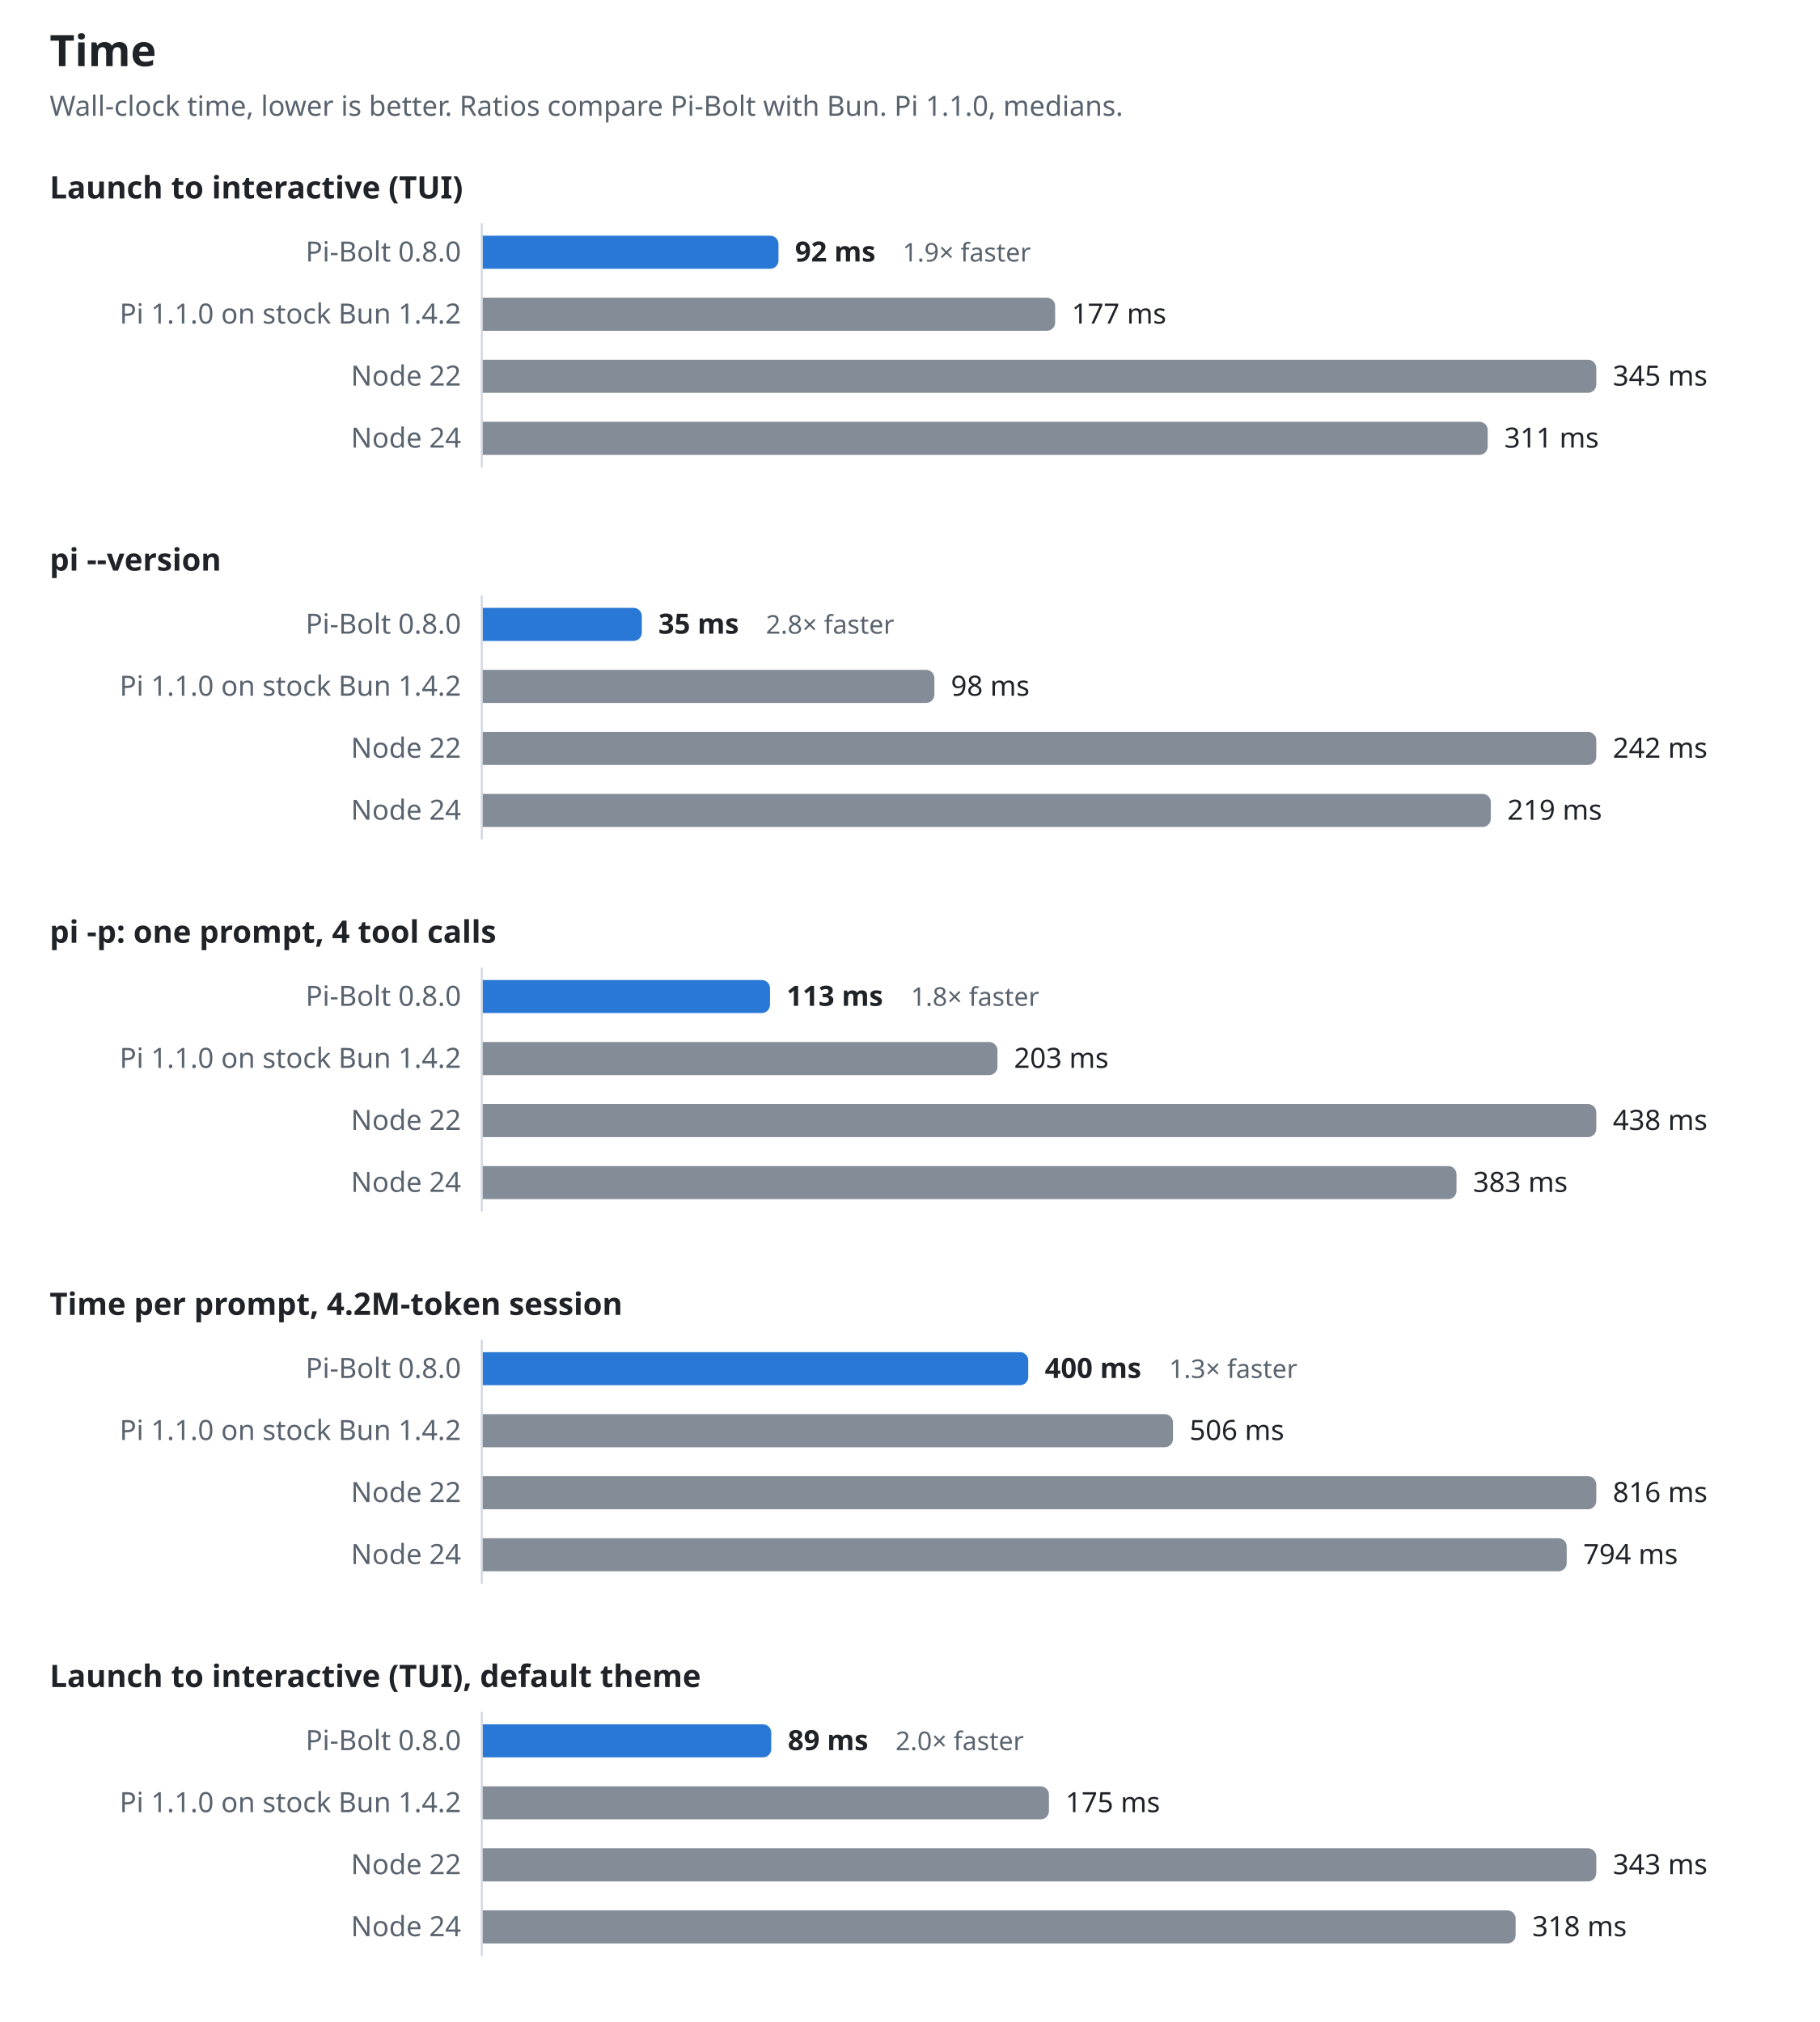
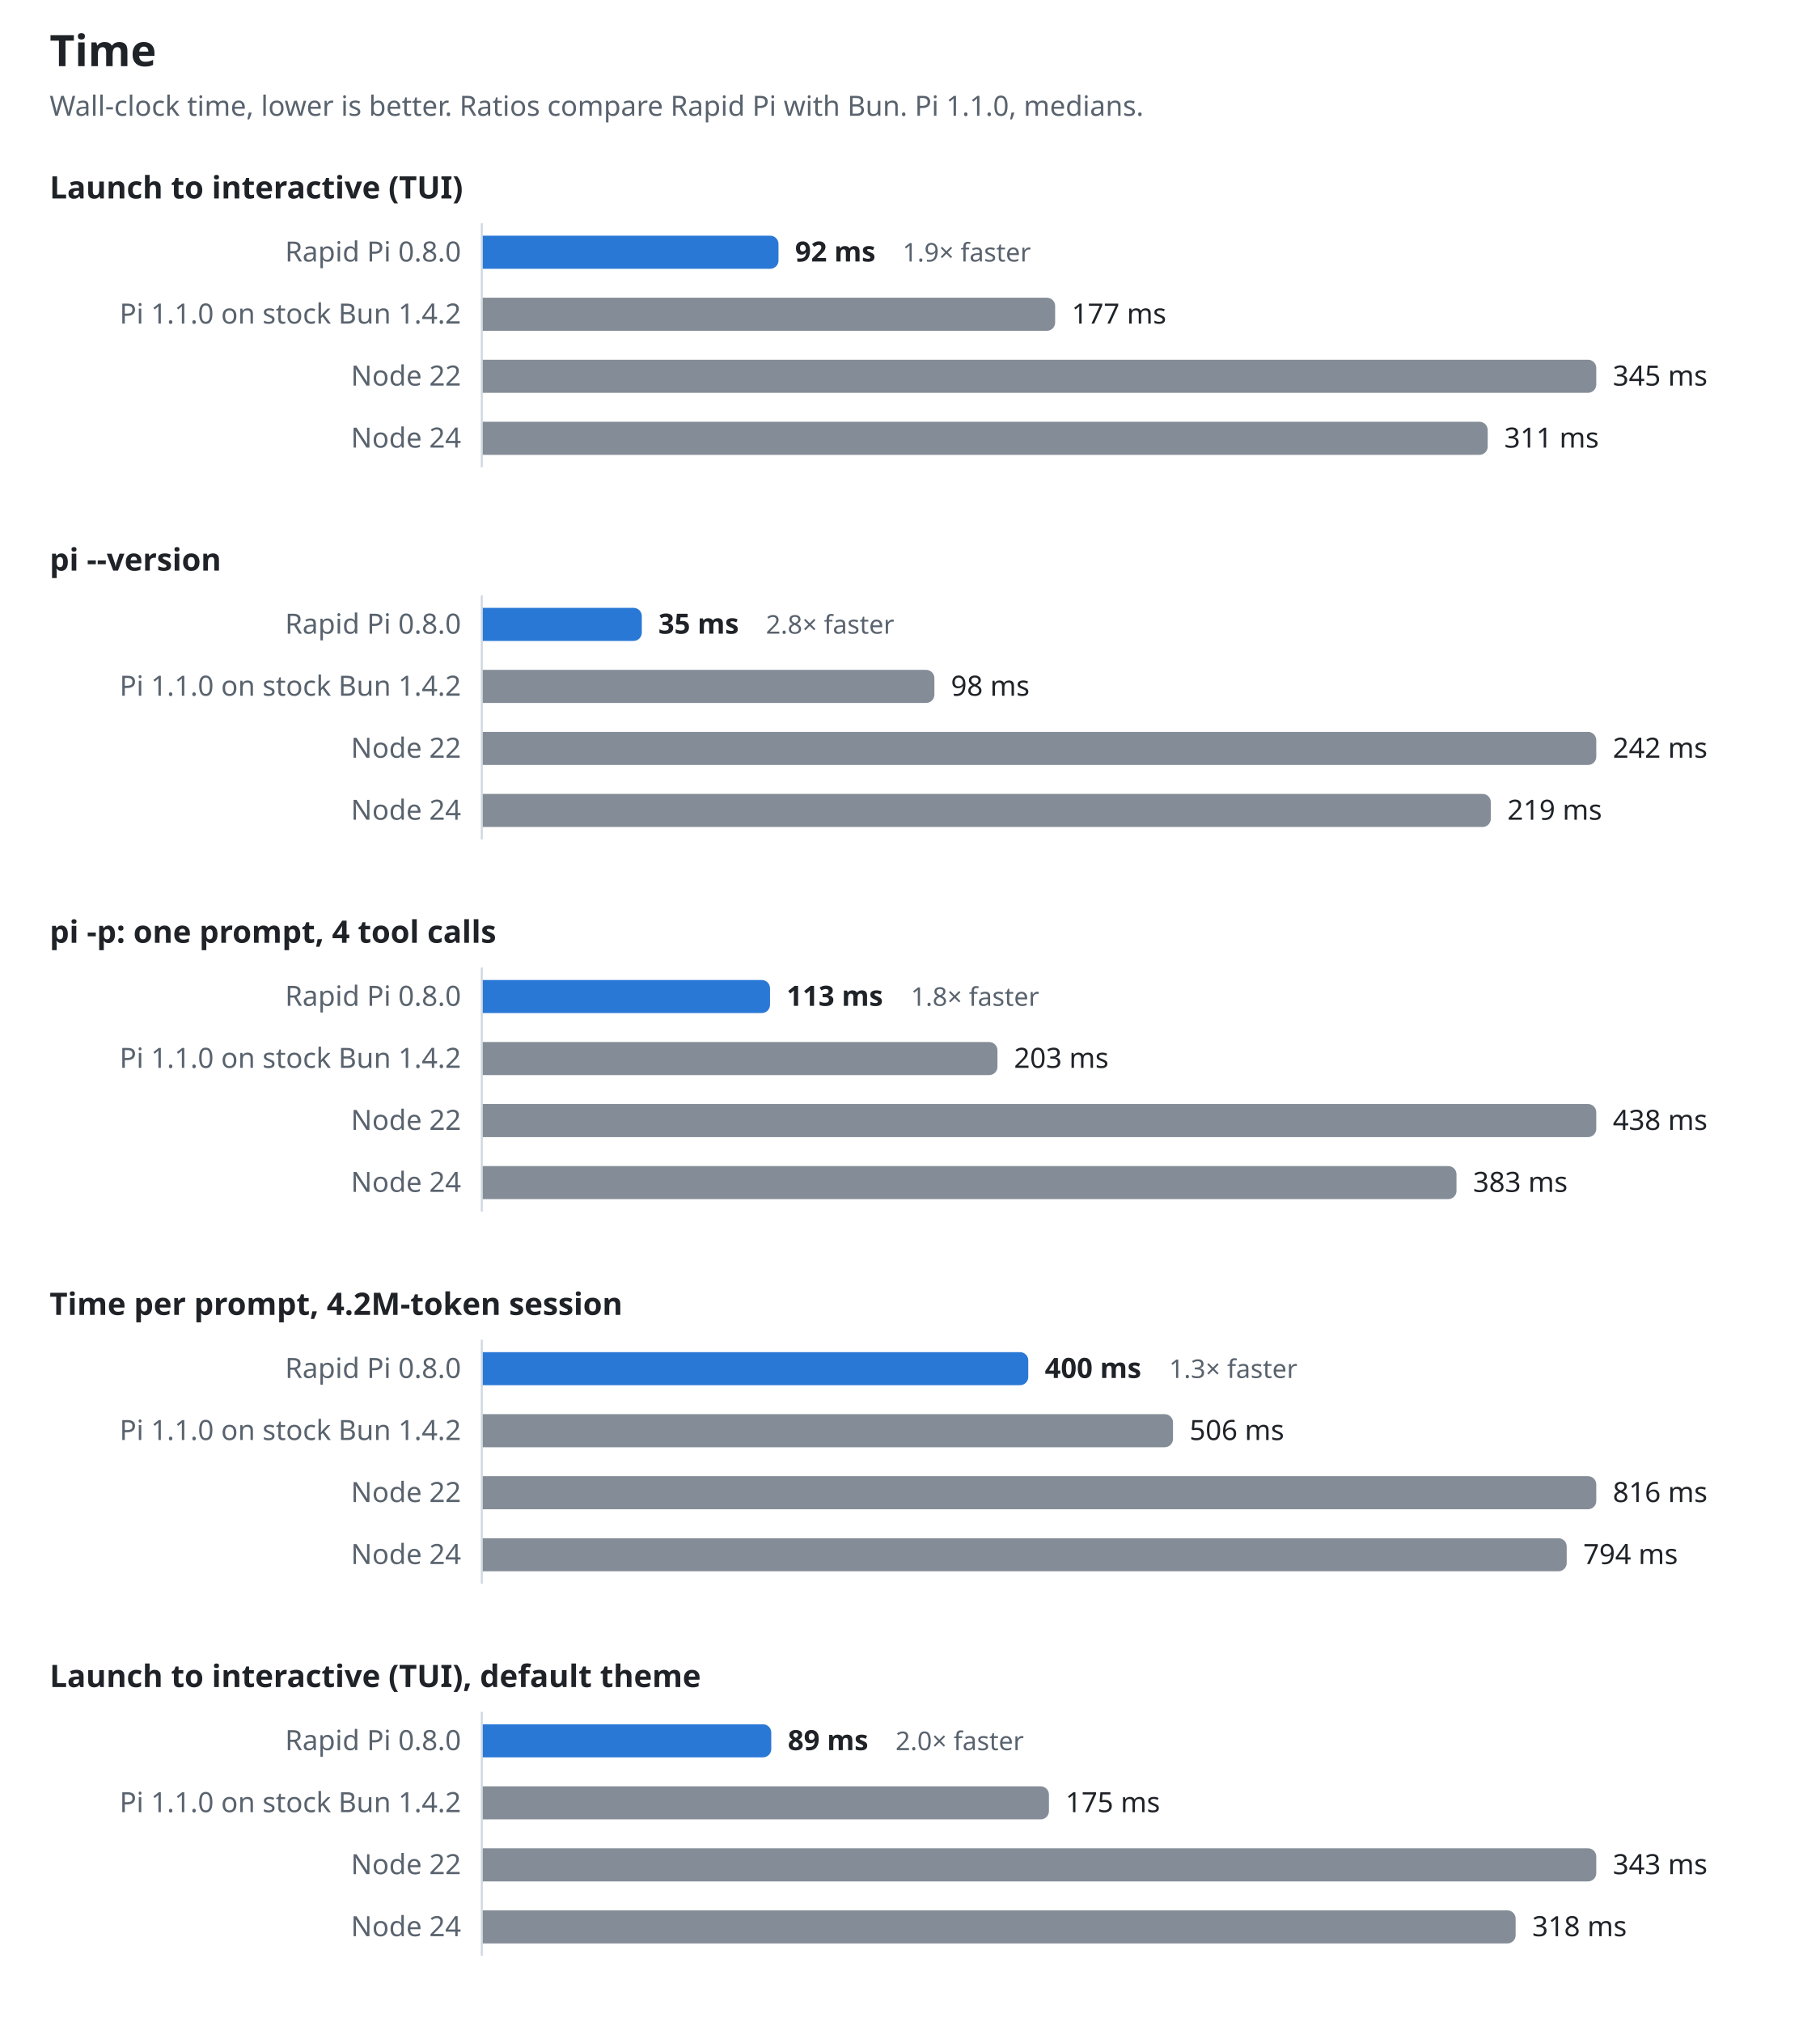
- <svg xmlns="http://www.w3.org/2000/svg" width="880" height="978" viewBox="0 0 880 978" role="img" aria-label="Time: Wall-clock time, lower is better. Ratios compare Pi-Bolt with Bun. Pi 1.1.0, medians.">
+ <svg xmlns="http://www.w3.org/2000/svg" width="880" height="978" viewBox="0 0 880 978" role="img" aria-label="Time: Wall-clock time, lower is better. Ratios compare Rapid Pi with Bun. Pi 1.1.0, medians.">
  <style>text{font-family:-apple-system, BlinkMacSystemFont, 'Segoe UI', 'Noto Sans', Helvetica, Arial, sans-serif}</style>
  <text x="24" y="32" font-size="21" font-weight="650" fill="#1f2328">Time</text>
-   <text x="24" y="56" font-size="13.5" fill="#59636e">Wall-clock time, lower is better. Ratios compare Pi-Bolt with Bun. Pi 1.1.0, medians.</text>
+   <text x="24" y="56" font-size="13.5" fill="#59636e">Wall-clock time, lower is better. Ratios compare Rapid Pi with Bun. Pi 1.1.0, medians.</text>
  <text x="24" y="96" font-size="15" font-weight="600" fill="#1f2328">Launch to interactive (TUI)</text>
-   <text x="223" y="126.5" font-size="13.5" text-anchor="end" fill="#59636e">Pi-Bolt 0.8.0</text>
+   <text x="223" y="126.5" font-size="13.5" text-anchor="end" fill="#59636e">Rapid Pi 0.8.0</text>
  <path d="M233,114 h139.5 a4,4 0 0 1 4,4 v8 a4,4 0 0 1 -4,4 h-139.5 z" fill="#2a78d6" />
  <text x="384.5" y="126.5" font-size="13.5" font-weight="650" fill="#1f2328">92 ms</text>
  <text x="436.5" y="126.5" font-size="12.5" fill="#59636e">1.9× faster</text>
  <text x="223" y="156.5" font-size="13.5" text-anchor="end" fill="#59636e">Pi 1.1.0 on stock Bun 1.4.2</text>
  <path d="M233,144 h273.3 a4,4 0 0 1 4,4 v8 a4,4 0 0 1 -4,4 h-273.3 z" fill="#848d97" />
  <text x="518.3" y="156.5" font-size="13.5" font-weight="400" fill="#1f2328">177 ms</text>
  <text x="223" y="186.5" font-size="13.5" text-anchor="end" fill="#59636e">Node 22</text>
  <path d="M233,174 h535.0 a4,4 0 0 1 4,4 v8 a4,4 0 0 1 -4,4 h-535.0 z" fill="#848d97" />
  <text x="780.0" y="186.5" font-size="13.5" font-weight="400" fill="#1f2328">345 ms</text>
  <text x="223" y="216.5" font-size="13.5" text-anchor="end" fill="#59636e">Node 24</text>
  <path d="M233,204 h482.5 a4,4 0 0 1 4,4 v8 a4,4 0 0 1 -4,4 h-482.5 z" fill="#848d97" />
  <text x="727.5" y="216.5" font-size="13.5" font-weight="400" fill="#1f2328">311 ms</text>
  <line x1="233" y1="108" x2="233" y2="226" stroke="#d1d9e0" />
  <text x="24" y="276" font-size="15" font-weight="600" fill="#1f2328">pi --version</text>
-   <text x="223" y="306.5" font-size="13.5" text-anchor="end" fill="#59636e">Pi-Bolt 0.8.0</text>
+   <text x="223" y="306.5" font-size="13.5" text-anchor="end" fill="#59636e">Rapid Pi 0.8.0</text>
  <path d="M233,294 h73.4 a4,4 0 0 1 4,4 v8 a4,4 0 0 1 -4,4 h-73.4 z" fill="#2a78d6" />
  <text x="318.4" y="306.5" font-size="13.5" font-weight="650" fill="#1f2328">35 ms</text>
  <text x="370.4" y="306.5" font-size="12.5" fill="#59636e">2.8× faster</text>
  <text x="223" y="336.5" font-size="13.5" text-anchor="end" fill="#59636e">Pi 1.1.0 on stock Bun 1.4.2</text>
  <path d="M233,324 h214.9 a4,4 0 0 1 4,4 v8 a4,4 0 0 1 -4,4 h-214.9 z" fill="#848d97" />
  <text x="459.9" y="336.5" font-size="13.5" font-weight="400" fill="#1f2328">98 ms</text>
  <text x="223" y="366.5" font-size="13.5" text-anchor="end" fill="#59636e">Node 22</text>
  <path d="M233,354 h535.0 a4,4 0 0 1 4,4 v8 a4,4 0 0 1 -4,4 h-535.0 z" fill="#848d97" />
  <text x="780.0" y="366.5" font-size="13.5" font-weight="400" fill="#1f2328">242 ms</text>
  <text x="223" y="396.5" font-size="13.5" text-anchor="end" fill="#59636e">Node 24</text>
  <path d="M233,384 h484.0 a4,4 0 0 1 4,4 v8 a4,4 0 0 1 -4,4 h-484.0 z" fill="#848d97" />
  <text x="729.0" y="396.5" font-size="13.5" font-weight="400" fill="#1f2328">219 ms</text>
  <line x1="233" y1="288" x2="233" y2="406" stroke="#d1d9e0" />
  <text x="24" y="456" font-size="15" font-weight="600" fill="#1f2328">pi -p: one prompt, 4 tool calls</text>
-   <text x="223" y="486.5" font-size="13.5" text-anchor="end" fill="#59636e">Pi-Bolt 0.8.0</text>
+   <text x="223" y="486.5" font-size="13.5" text-anchor="end" fill="#59636e">Rapid Pi 0.8.0</text>
  <path d="M233,474 h135.4 a4,4 0 0 1 4,4 v8 a4,4 0 0 1 -4,4 h-135.4 z" fill="#2a78d6" />
  <text x="380.4" y="486.5" font-size="13.5" font-weight="650" fill="#1f2328">113 ms</text>
  <text x="440.5" y="486.5" font-size="12.5" fill="#59636e">1.8× faster</text>
  <text x="223" y="516.5" font-size="13.5" text-anchor="end" fill="#59636e">Pi 1.1.0 on stock Bun 1.4.2</text>
  <path d="M233,504 h245.4 a4,4 0 0 1 4,4 v8 a4,4 0 0 1 -4,4 h-245.4 z" fill="#848d97" />
  <text x="490.4" y="516.5" font-size="13.5" font-weight="400" fill="#1f2328">203 ms</text>
  <text x="223" y="546.5" font-size="13.5" text-anchor="end" fill="#59636e">Node 22</text>
  <path d="M233,534 h535.0 a4,4 0 0 1 4,4 v8 a4,4 0 0 1 -4,4 h-535.0 z" fill="#848d97" />
  <text x="780.0" y="546.5" font-size="13.5" font-weight="400" fill="#1f2328">438 ms</text>
  <text x="223" y="576.5" font-size="13.5" text-anchor="end" fill="#59636e">Node 24</text>
  <path d="M233,564 h467.4 a4,4 0 0 1 4,4 v8 a4,4 0 0 1 -4,4 h-467.4 z" fill="#848d97" />
  <text x="712.4" y="576.5" font-size="13.5" font-weight="400" fill="#1f2328">383 ms</text>
  <line x1="233" y1="468" x2="233" y2="586" stroke="#d1d9e0" />
  <text x="24" y="636" font-size="15" font-weight="600" fill="#1f2328">Time per prompt, 4.2M-token session</text>
-   <text x="223" y="666.5" font-size="13.5" text-anchor="end" fill="#59636e">Pi-Bolt 0.8.0</text>
+   <text x="223" y="666.5" font-size="13.5" text-anchor="end" fill="#59636e">Rapid Pi 0.8.0</text>
  <path d="M233,654 h260.3 a4,4 0 0 1 4,4 v8 a4,4 0 0 1 -4,4 h-260.3 z" fill="#2a78d6" />
  <text x="505.3" y="666.5" font-size="13.5" font-weight="650" fill="#1f2328">400 ms</text>
  <text x="565.4" y="666.5" font-size="12.5" fill="#59636e">1.3× faster</text>
  <text x="223" y="696.5" font-size="13.5" text-anchor="end" fill="#59636e">Pi 1.1.0 on stock Bun 1.4.2</text>
  <path d="M233,684 h330.3 a4,4 0 0 1 4,4 v8 a4,4 0 0 1 -4,4 h-330.3 z" fill="#848d97" />
  <text x="575.3" y="696.5" font-size="13.5" font-weight="400" fill="#1f2328">506 ms</text>
  <text x="223" y="726.5" font-size="13.5" text-anchor="end" fill="#59636e">Node 22</text>
  <path d="M233,714 h535.0 a4,4 0 0 1 4,4 v8 a4,4 0 0 1 -4,4 h-535.0 z" fill="#848d97" />
  <text x="780.0" y="726.5" font-size="13.5" font-weight="400" fill="#1f2328">816 ms</text>
  <text x="223" y="756.5" font-size="13.5" text-anchor="end" fill="#59636e">Node 24</text>
  <path d="M233,744 h520.7 a4,4 0 0 1 4,4 v8 a4,4 0 0 1 -4,4 h-520.7 z" fill="#848d97" />
  <text x="765.7" y="756.5" font-size="13.5" font-weight="400" fill="#1f2328">794 ms</text>
  <line x1="233" y1="648" x2="233" y2="766" stroke="#d1d9e0" />
  <text x="24" y="816" font-size="15" font-weight="600" fill="#1f2328">Launch to interactive (TUI), default theme</text>
-   <text x="223" y="846.5" font-size="13.5" text-anchor="end" fill="#59636e">Pi-Bolt 0.8.0</text>
+   <text x="223" y="846.5" font-size="13.5" text-anchor="end" fill="#59636e">Rapid Pi 0.8.0</text>
  <path d="M233,834 h136.0 a4,4 0 0 1 4,4 v8 a4,4 0 0 1 -4,4 h-136.0 z" fill="#2a78d6" />
  <text x="381.0" y="846.5" font-size="13.5" font-weight="650" fill="#1f2328">89 ms</text>
  <text x="433.1" y="846.5" font-size="12.5" fill="#59636e">2.0× faster</text>
  <text x="223" y="876.5" font-size="13.5" text-anchor="end" fill="#59636e">Pi 1.1.0 on stock Bun 1.4.2</text>
  <path d="M233,864 h270.3 a4,4 0 0 1 4,4 v8 a4,4 0 0 1 -4,4 h-270.3 z" fill="#848d97" />
  <text x="515.3" y="876.5" font-size="13.5" font-weight="400" fill="#1f2328">175 ms</text>
  <text x="223" y="906.5" font-size="13.5" text-anchor="end" fill="#59636e">Node 22</text>
  <path d="M233,894 h535.0 a4,4 0 0 1 4,4 v8 a4,4 0 0 1 -4,4 h-535.0 z" fill="#848d97" />
  <text x="780.0" y="906.5" font-size="13.5" font-weight="400" fill="#1f2328">343 ms</text>
  <text x="223" y="936.5" font-size="13.5" text-anchor="end" fill="#59636e">Node 24</text>
  <path d="M233,924 h496.0 a4,4 0 0 1 4,4 v8 a4,4 0 0 1 -4,4 h-496.0 z" fill="#848d97" />
  <text x="741.0" y="936.5" font-size="13.5" font-weight="400" fill="#1f2328">318 ms</text>
  <line x1="233" y1="828" x2="233" y2="946" stroke="#d1d9e0" />
</svg>
